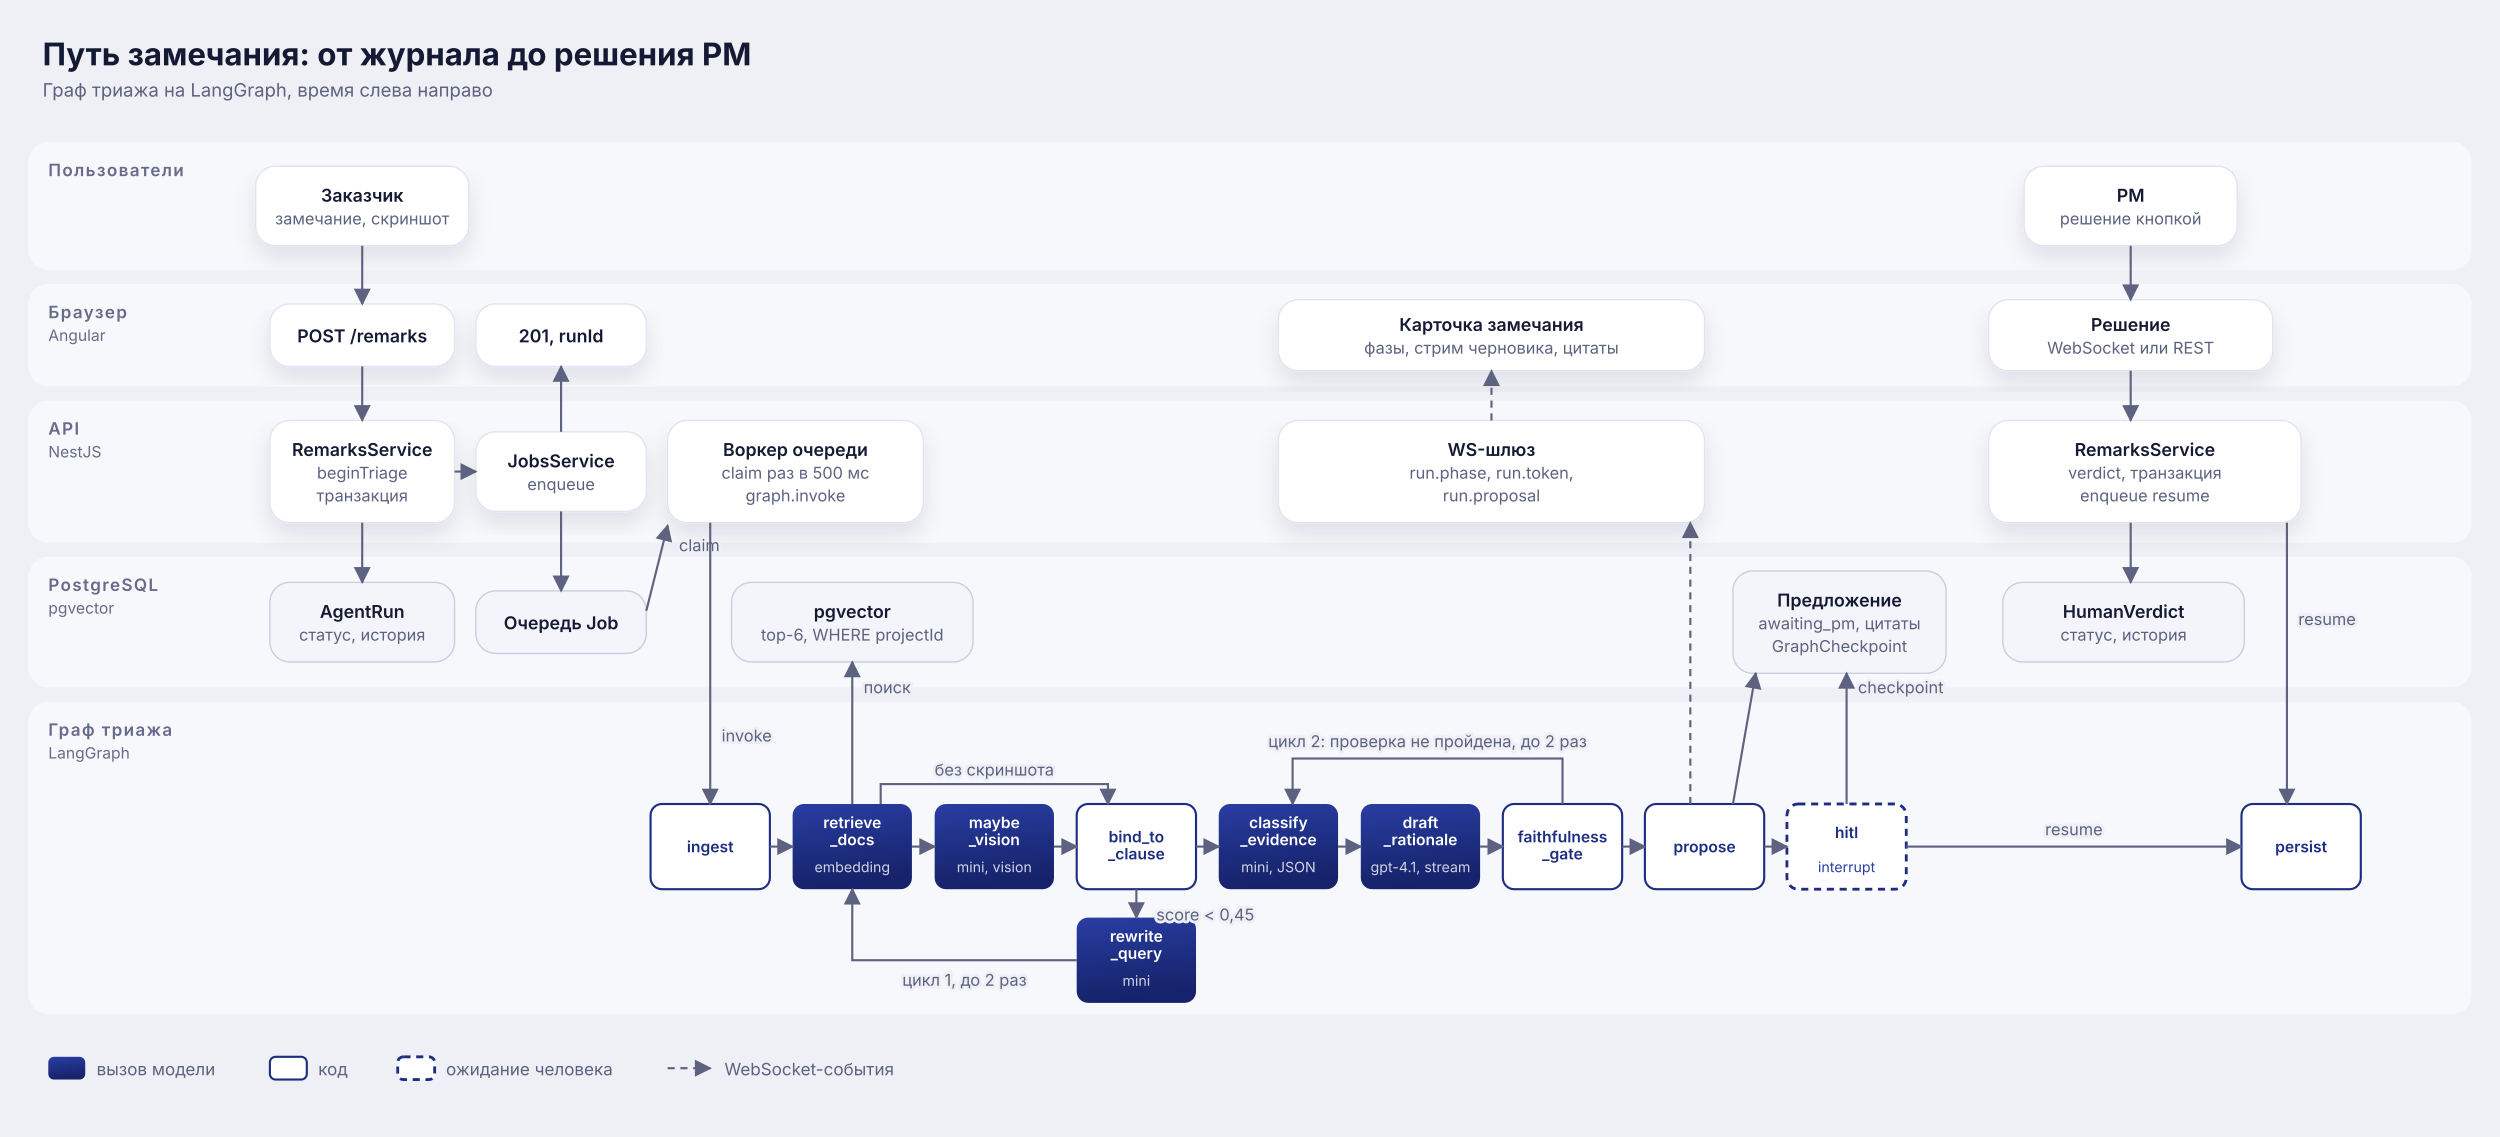
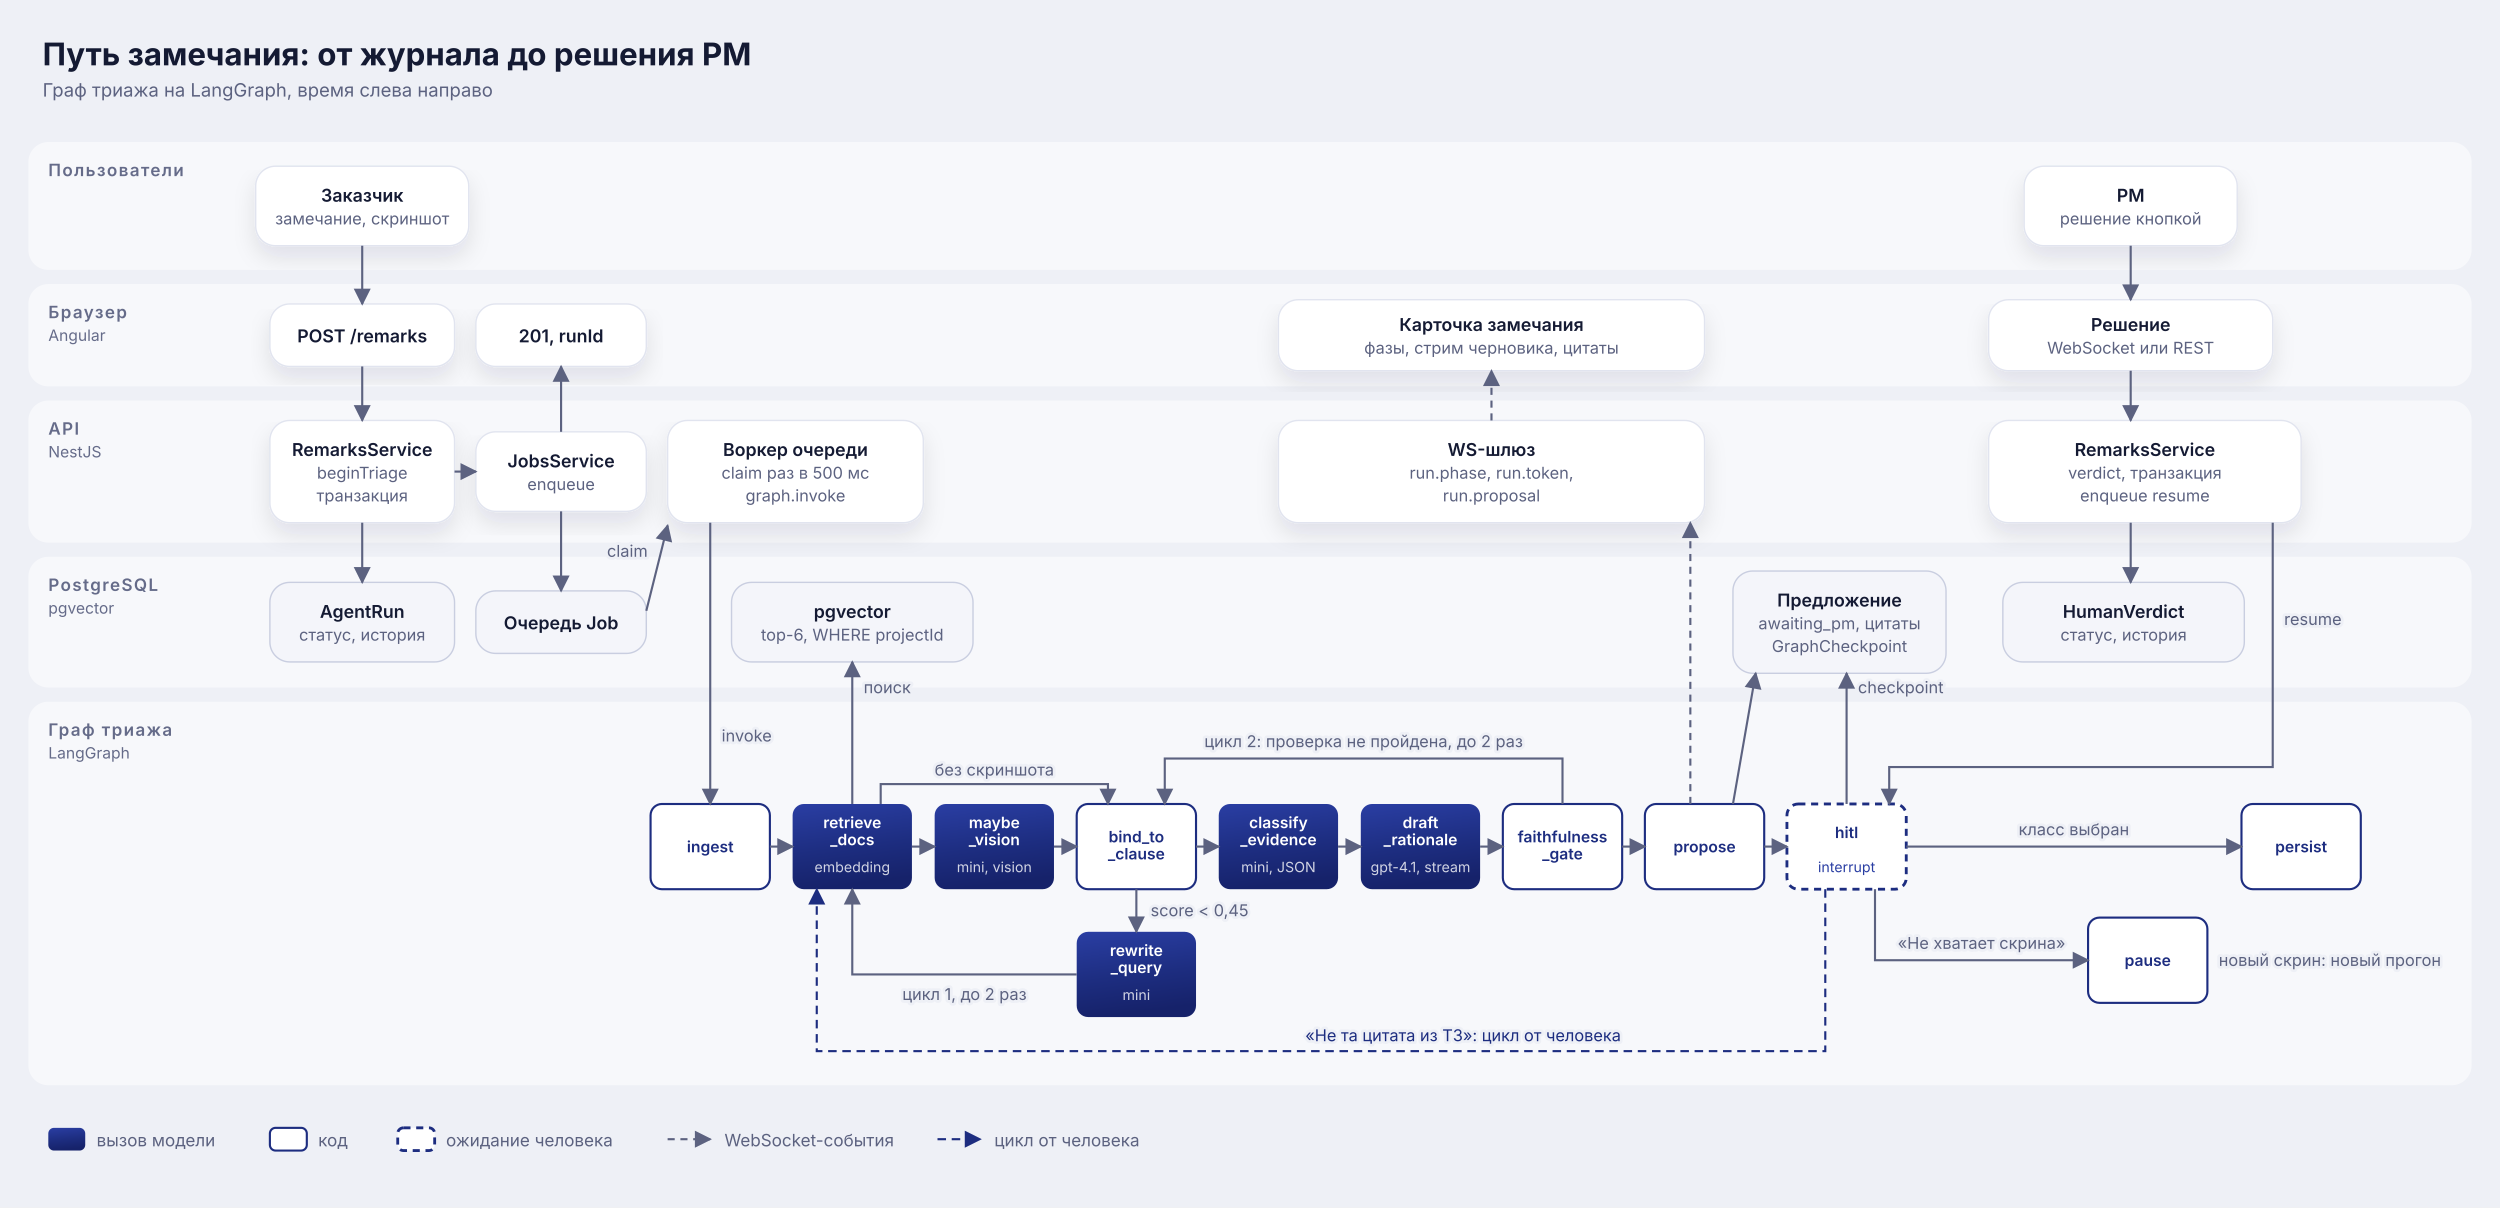
- <svg xmlns="http://www.w3.org/2000/svg" viewBox="0 0 1760 800" width="1760" height="800" role="img" aria-label="Путь замечания: запрос заказчика, транзакция и очередь задач в PostgreSQL, воркер, граф триажа LangGraph с двумя циклами и паузой до решения PM, запись решения и продолжение графа">
+ <svg xmlns="http://www.w3.org/2000/svg" viewBox="0 0 1760 850" width="1760" height="850" role="img" aria-label="Путь замечания: запрос заказчика, транзакция и очередь задач в PostgreSQL, воркер, граф триажа LangGraph с двумя циклами и паузой до решения PM; решение PM ведёт в запись, в паузу до нового скрина или в цикл от человека к поиску по ТЗ">
  <defs>
    <linearGradient id="obj" x1="0" y1="0" x2="0.18" y2="1">
      <stop offset="0" stop-color="#2a3ea3" />
      <stop offset="0.58" stop-color="#1d2d80" />
      <stop offset="1" stop-color="#16226a" />
    </linearGradient>
    <filter id="sh" x="-10%" y="-10%" width="120%" height="140%">
      <feDropShadow dx="0" dy="8" stdDeviation="8" flood-color="#141a33" flood-opacity="0.10" />
    </filter>
    <marker id="arr" viewBox="0 0 10 10" refX="9" refY="5" markerWidth="8" markerHeight="8" orient="auto-start-reverse">
      <path d="M0 0 L10 5 L0 10 z" fill="#5c6280" />
+     </marker>
+     <marker id="arr-h" viewBox="0 0 10 10" refX="9" refY="5" markerWidth="8" markerHeight="8" orient="auto-start-reverse">
+       <path d="M0 0 L10 5 L0 10 z" fill="#1d2d80" />
    </marker>
    <style>
      text { font-family: 'Onest', 'Golos Text', ui-sans-serif, system-ui, -apple-system, 'Segoe UI', sans-serif; fill: #141a33; }
      .h1 { font-size: 22px; font-weight: 700; }
      .h2 { font-size: 13px; fill: #5c6280; }
      .lane { fill: rgba(255,255,255,0.55); }
      .lane-t { font-size: 12px; font-weight: 600; fill: #656b89; letter-spacing: 0.08em; text-transform: uppercase; }
      .lane-s { font-size: 11px; fill: #656b89; }
      .paper { fill: #ffffff; stroke: #e1e4ef; stroke-width: 1; filter: url(#sh); }
      .ext { fill: #f4f5fa; stroke: #c9cee0; stroke-width: 1; }
      .node { fill: url(#obj); }
      .node-code { fill: #ffffff; stroke: #1d2d80; stroke-width: 1.5; }
      .node-hitl { fill: #ffffff; stroke: #1d2d80; stroke-width: 2; stroke-dasharray: 5 4; }
      .t { font-size: 12.5px; font-weight: 600; }
      .s { font-size: 11.5px; fill: #5c6280; }
      .n { font-size: 11px; font-weight: 600; fill: #ffffff; }
      .b { font-size: 10px; fill: rgba(255,255,255,0.8); }
      .n-dark { font-size: 11px; font-weight: 600; fill: #1d2d80; }
      .b-dark { font-size: 10px; fill: #2a3ea3; }
      .a { fill: none; stroke: #5c6280; stroke-width: 1.5; marker-end: url(#arr); }
      .a-dash { stroke-dasharray: 5 4; }
+       .a-human { stroke: #1d2d80; stroke-dasharray: 6 4; marker-end: url(#arr-h); }
+       .al.al-h { fill: #1d2d80; }
      .al { font-size: 11.5px; fill: #5c6280; paint-order: stroke; stroke: #eef0f6; stroke-width: 4px; stroke-linejoin: round; }
      .lg { font-size: 12px; fill: #5c6280; }
    </style>
  </defs>
-   <rect width="1760" height="800" fill="#eef0f6" />
+   <rect width="1760" height="850" fill="#eef0f6" />
  <text class="h1" x="30" y="46">Путь замечания: от журнала до решения PM</text>
  <text class="h2" x="30" y="68">Граф триажа на LangGraph, время слева направо</text>
  <rect class="lane" x="20" y="100" width="1720" height="90" rx="14" />
  <text class="lane-t" x="34" y="124" text-anchor="start">Пользователи</text>
  <rect class="lane" x="20" y="200" width="1720" height="72" rx="14" />
  <text class="lane-t" x="34" y="224" text-anchor="start">Браузер</text>
  <text class="lane-s" x="34" y="240" text-anchor="start">Angular</text>
  <rect class="lane" x="20" y="282" width="1720" height="100" rx="14" />
  <text class="lane-t" x="34" y="306" text-anchor="start">API</text>
  <text class="lane-s" x="34" y="322" text-anchor="start">NestJS</text>
  <rect class="lane" x="20" y="392" width="1720" height="92" rx="14" />
  <text class="lane-t" x="34" y="416" text-anchor="start">PostgreSQL</text>
  <text class="lane-s" x="34" y="432" text-anchor="start">pgvector</text>
-   <rect class="lane" x="20" y="494" width="1720" height="220" rx="14" />
+   <rect class="lane" x="20" y="494" width="1720" height="270" rx="14" />
  <text class="lane-t" x="34" y="518" text-anchor="start">Граф триажа</text>
  <text class="lane-s" x="34" y="534" text-anchor="start">LangGraph</text>
  <rect class="paper" x="180" y="117" width="150" height="56" rx="14" />
  <text class="t" x="255" y="142" text-anchor="middle">Заказчик</text>
  <text class="s" x="255" y="158" text-anchor="middle">замечание, скриншот</text>
  <rect class="paper" x="1425" y="117" width="150" height="56" rx="14" />
  <text class="t" x="1500" y="142" text-anchor="middle">PM</text>
  <text class="s" x="1500" y="158" text-anchor="middle">решение кнопкой</text>
  <rect class="paper" x="190" y="214" width="130" height="44" rx="14" />
  <text class="t" x="255" y="241" text-anchor="middle">POST /remarks</text>
  <rect class="paper" x="335" y="214" width="120" height="44" rx="14" />
  <text class="t" x="395" y="241" text-anchor="middle">201, runId</text>
  <rect class="paper" x="900" y="211" width="300" height="50" rx="14" />
  <text class="t" x="1050" y="233" text-anchor="middle">Карточка замечания</text>
  <text class="s" x="1050" y="249" text-anchor="middle">фазы, стрим черновика, цитаты</text>
  <rect class="paper" x="1400" y="211" width="200" height="50" rx="14" />
  <text class="t" x="1500" y="233" text-anchor="middle">Решение</text>
  <text class="s" x="1500" y="249" text-anchor="middle">WebSocket или REST</text>
  <rect class="paper" x="190" y="296" width="130" height="72" rx="14" />
  <text class="t" x="255" y="321" text-anchor="middle">RemarksService</text>
  <text class="s" x="255" y="337" text-anchor="middle">beginTriage</text>
  <text class="s" x="255" y="353" text-anchor="middle">транзакция</text>
  <rect class="paper" x="335" y="304" width="120" height="56" rx="14" />
  <text class="t" x="395" y="329" text-anchor="middle">JobsService</text>
  <text class="s" x="395" y="345" text-anchor="middle">enqueue</text>
  <rect class="paper" x="470" y="296" width="180" height="72" rx="14" />
  <text class="t" x="560" y="321" text-anchor="middle">Воркер очереди</text>
  <text class="s" x="560" y="337" text-anchor="middle">claim раз в 500 мс</text>
  <text class="s" x="560" y="353" text-anchor="middle">graph.invoke</text>
  <rect class="paper" x="900" y="296" width="300" height="72" rx="14" />
  <text class="t" x="1050" y="321" text-anchor="middle">WS-шлюз</text>
  <text class="s" x="1050" y="337" text-anchor="middle">run.phase, run.token,</text>
  <text class="s" x="1050" y="353" text-anchor="middle">run.proposal</text>
  <rect class="paper" x="1400" y="296" width="220" height="72" rx="14" />
  <text class="t" x="1510" y="321" text-anchor="middle">RemarksService</text>
  <text class="s" x="1510" y="337" text-anchor="middle">verdict, транзакция</text>
  <text class="s" x="1510" y="353" text-anchor="middle">enqueue resume</text>
  <rect class="ext" x="190" y="410" width="130" height="56" rx="14" />
  <text class="t" x="255" y="435" text-anchor="middle">AgentRun</text>
  <text class="s" x="255" y="451" text-anchor="middle">статус, история</text>
  <rect class="ext" x="335" y="416" width="120" height="44" rx="14" />
  <text class="t" x="395" y="443" text-anchor="middle">Очередь Job</text>
  <rect class="ext" x="515" y="410" width="170" height="56" rx="14" />
  <text class="t" x="600" y="435" text-anchor="middle">pgvector</text>
  <text class="s" x="600" y="451" text-anchor="middle">top-6, WHERE projectId</text>
  <rect class="ext" x="1220" y="402" width="150" height="72" rx="14" />
  <text class="t" x="1295" y="427" text-anchor="middle">Предложение</text>
  <text class="s" x="1295" y="443" text-anchor="middle">awaiting_pm, цитаты</text>
  <text class="s" x="1295" y="459" text-anchor="middle">GraphCheckpoint</text>
  <rect class="ext" x="1410" y="410" width="170" height="56" rx="14" />
  <text class="t" x="1495" y="435" text-anchor="middle">HumanVerdict</text>
  <text class="s" x="1495" y="451" text-anchor="middle">статус, история</text>
  <rect class="node-code" x="458" y="566" width="84" height="60" rx="8" />
  <text class="n-dark" x="500" y="600" text-anchor="middle">ingest</text>
  <rect class="node" x="558" y="566" width="84" height="60" rx="8" />
  <text class="n" x="600" y="583" text-anchor="middle">retrieve</text>
  <text class="n" x="600" y="595" text-anchor="middle">_docs</text>
  <text class="b" x="600" y="614" text-anchor="middle">embedding</text>
  <rect class="node" x="658" y="566" width="84" height="60" rx="8" />
  <text class="n" x="700" y="583" text-anchor="middle">maybe</text>
  <text class="n" x="700" y="595" text-anchor="middle">_vision</text>
  <text class="b" x="700" y="614" text-anchor="middle">mini, vision</text>
  <rect class="node-code" x="758" y="566" width="84" height="60" rx="8" />
  <text class="n-dark" x="800" y="593" text-anchor="middle">bind_to</text>
  <text class="n-dark" x="800" y="605" text-anchor="middle">_clause</text>
  <rect class="node" x="858" y="566" width="84" height="60" rx="8" />
  <text class="n" x="900" y="583" text-anchor="middle">classify</text>
  <text class="n" x="900" y="595" text-anchor="middle">_evidence</text>
  <text class="b" x="900" y="614" text-anchor="middle">mini, JSON</text>
  <rect class="node" x="958" y="566" width="84" height="60" rx="8" />
  <text class="n" x="1000" y="583" text-anchor="middle">draft</text>
  <text class="n" x="1000" y="595" text-anchor="middle">_rationale</text>
  <text class="b" x="1000" y="614" text-anchor="middle">gpt-4.1, stream</text>
  <rect class="node-code" x="1058" y="566" width="84" height="60" rx="8" />
  <text class="n-dark" x="1100" y="593" text-anchor="middle">faithfulness</text>
  <text class="n-dark" x="1100" y="605" text-anchor="middle">_gate</text>
  <rect class="node-code" x="1158" y="566" width="84" height="60" rx="8" />
  <text class="n-dark" x="1200" y="600" text-anchor="middle">propose</text>
  <rect class="node-hitl" x="1258" y="566" width="84" height="60" rx="8" />
  <text class="n-dark" x="1300" y="590" text-anchor="middle">hitl</text>
  <text class="b-dark" x="1300" y="614" text-anchor="middle">interrupt</text>
  <rect class="node-code" x="1578" y="566" width="84" height="60" rx="8" />
  <text class="n-dark" x="1620" y="600" text-anchor="middle">persist</text>
  <polyline class="a" points="542,596 558,596" />
  <polyline class="a" points="642,596 658,596" />
  <polyline class="a" points="742,596 758,596" />
  <polyline class="a" points="842,596 858,596" />
  <polyline class="a" points="942,596 958,596" />
  <polyline class="a" points="1042,596 1058,596" />
  <polyline class="a" points="1142,596 1158,596" />
  <polyline class="a" points="1242,596 1258,596" />
  <polyline class="a" points="620,566 620,552 780,552 780,566" />
  <text class="al" x="700" y="546" text-anchor="middle">без скриншота</text>
-   <rect class="node" x="758" y="646" width="84" height="60" rx="8" />
-   <text class="n" x="800" y="663" text-anchor="middle">rewrite</text>
-   <text class="n" x="800" y="675" text-anchor="middle">_query</text>
-   <text class="b" x="800" y="694" text-anchor="middle">mini</text>
-   <polyline class="a" points="800,626 800,646" />
-   <text class="al" x="814" y="648" text-anchor="start">score &lt; 0,45</text>
-   <polyline class="a" points="758,676 600,676 600,626" />
-   <text class="al" x="679" y="694" text-anchor="middle">цикл 1, до 2 раз</text>
-   <polyline class="a" points="1100,566 1100,534 910,534 910,566" />
-   <text class="al" x="1005" y="526" text-anchor="middle">цикл 2: проверка не пройдена, до 2 раз</text>
+   <rect class="node" x="758" y="656" width="84" height="60" rx="8" />
+   <text class="n" x="800" y="673" text-anchor="middle">rewrite</text>
+   <text class="n" x="800" y="685" text-anchor="middle">_query</text>
+   <text class="b" x="800" y="704" text-anchor="middle">mini</text>
+   <polyline class="a" points="800,626 800,656" />
+   <text class="al" x="810" y="645" text-anchor="start">score &lt; 0,45</text>
+   <polyline class="a" points="758,686 600,686 600,626" />
+   <text class="al" x="679" y="704" text-anchor="middle">цикл 1, до 2 раз</text>
+   <polyline class="a" points="1100,566 1100,534 820,534 820,566" />
+   <text class="al" x="960" y="526" text-anchor="middle">цикл 2: проверка не пройдена, до 2 раз</text>
  <polyline class="a" points="1342,596 1578,596" />
-   <text class="al" x="1460" y="588" text-anchor="middle">resume</text>
+   <text class="al" x="1460" y="588" text-anchor="middle">класс выбран</text>
  <polyline class="a" points="255,173 255,214" />
  <polyline class="a" points="255,258 255,296" />
  <polyline class="a" points="255,368 255,410" />
  <polyline class="a" points="320,332 335,332" />
  <polyline class="a" points="395,360 395,416" />
  <polyline class="a" points="395,304 395,258" />
  <polyline class="a" points="455,430 470,370" />
-   <text class="al" x="478" y="388" text-anchor="start">claim</text>
+   <text class="al" x="456" y="392" text-anchor="end">claim</text>
  <polyline class="a" points="500,368 500,566" />
  <text class="al" x="508" y="522" text-anchor="start">invoke</text>
  <polyline class="a" points="600,566 600,466" />
  <text class="al" x="608" y="488" text-anchor="start">поиск</text>
  <polyline class="a" points="1220,566 1236,474" />
  <polyline class="a" points="1300,566 1300,474" />
  <text class="al" x="1308" y="488" text-anchor="start">checkpoint</text>
  <polyline class="a a-dash" points="1190,566 1190,368" />
  <polyline class="a a-dash" points="1050,296 1050,261" />
  <polyline class="a" points="1500,173 1500,211" />
  <polyline class="a" points="1500,261 1500,296" />
  <polyline class="a" points="1500,368 1500,410" />
-   <polyline class="a" points="1610,368 1610,566" />
-   <text class="al" x="1618" y="440" text-anchor="start">resume</text>
-   <rect class="node" x="34" y="744" width="26" height="16" rx="4" />
-   <text class="lg" x="68" y="757" text-anchor="start">вызов модели</text>
-   <rect class="node-code" x="190" y="744" width="26" height="16" rx="4" />
-   <text class="lg" x="224" y="757" text-anchor="start">код</text>
-   <rect class="node-hitl" x="280" y="744" width="26" height="16" rx="4" />
-   <text class="lg" x="314" y="757" text-anchor="start">ожидание человека</text>
-   <polyline class="a a-dash" points="470,752 500,752" />
-   <text class="lg" x="510" y="757" text-anchor="start">WebSocket-события</text>
+   <polyline class="a" points="1600,368 1600,540 1330,540 1330,566" />
+   <text class="al" x="1608" y="440" text-anchor="start">resume</text>
+   <rect class="node-code" x="1470" y="646" width="84" height="60" rx="8" />
+   <text class="n-dark" x="1512" y="680" text-anchor="middle">pause</text>
+   <polyline class="a" points="1320,626 1320,676 1470,676" />
+   <text class="al" x="1395" y="668" text-anchor="middle">«Не хватает скрина»</text>
+   <text class="al" x="1562" y="680" text-anchor="start">новый скрин: новый прогон</text>
+   <polyline class="a a-human" points="1285,626 1285,740 575,740 575,626" />
+   <text class="al al-h" x="1030" y="733" text-anchor="middle">«Не та цитата из ТЗ»: цикл от человека</text>
+   <rect class="node" x="34" y="794" width="26" height="16" rx="4" />
+   <text class="lg" x="68" y="807" text-anchor="start">вызов модели</text>
+   <rect class="node-code" x="190" y="794" width="26" height="16" rx="4" />
+   <text class="lg" x="224" y="807" text-anchor="start">код</text>
+   <rect class="node-hitl" x="280" y="794" width="26" height="16" rx="4" />
+   <text class="lg" x="314" y="807" text-anchor="start">ожидание человека</text>
+   <polyline class="a a-dash" points="470,802 500,802" />
+   <text class="lg" x="510" y="807" text-anchor="start">WebSocket-события</text>
+   <polyline class="a a-human" points="660,802 690,802" />
+   <text class="lg" x="700" y="807" text-anchor="start">цикл от человека</text>
</svg>
